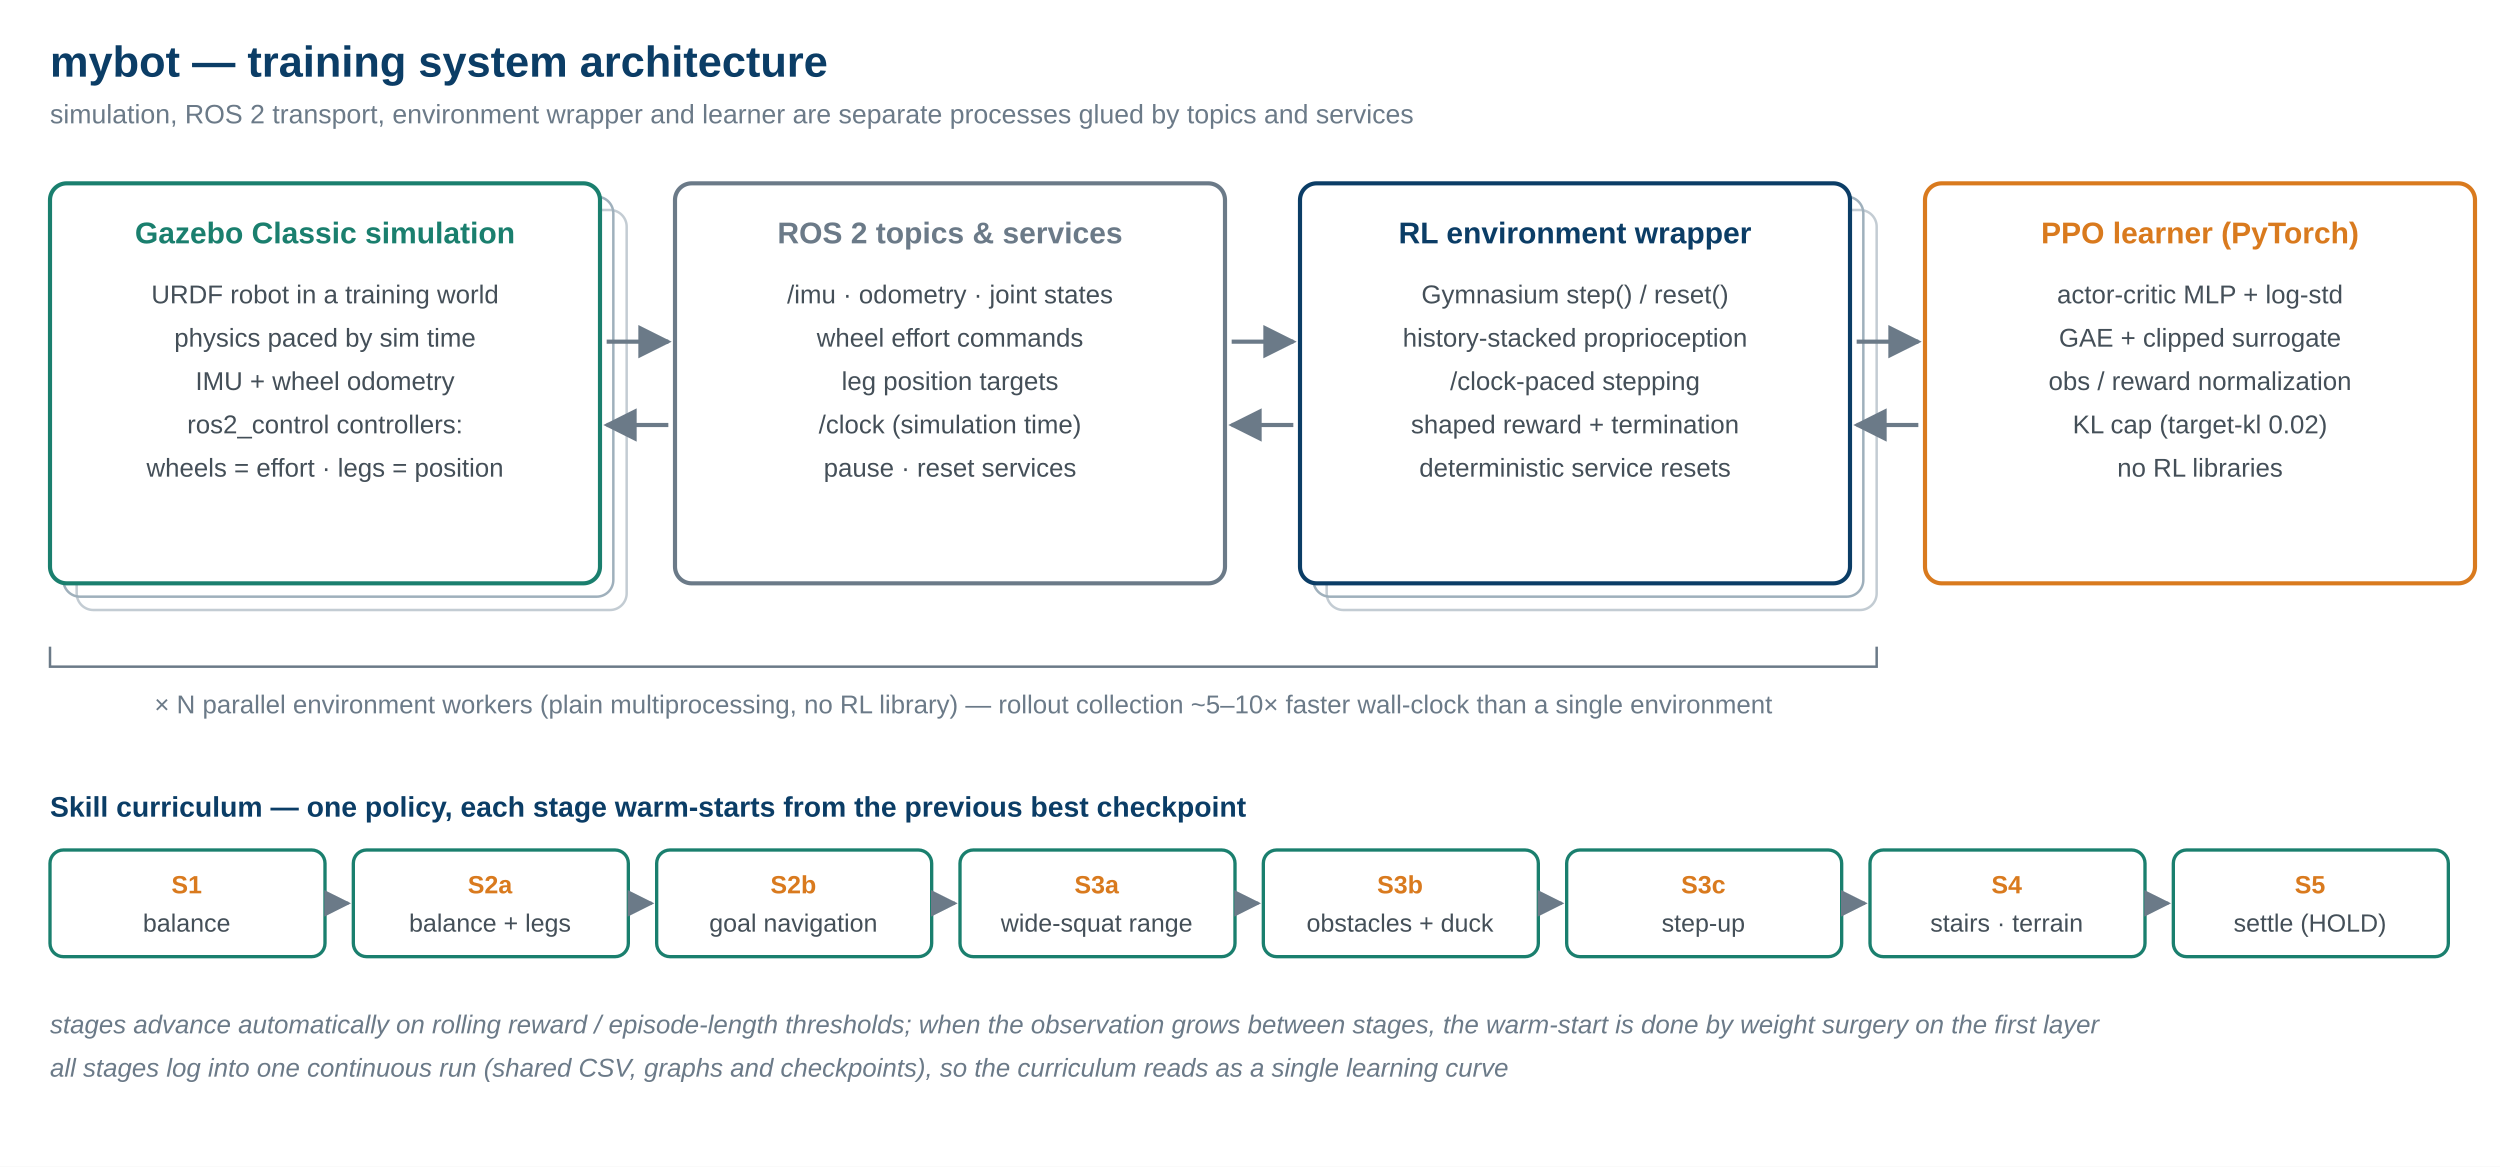
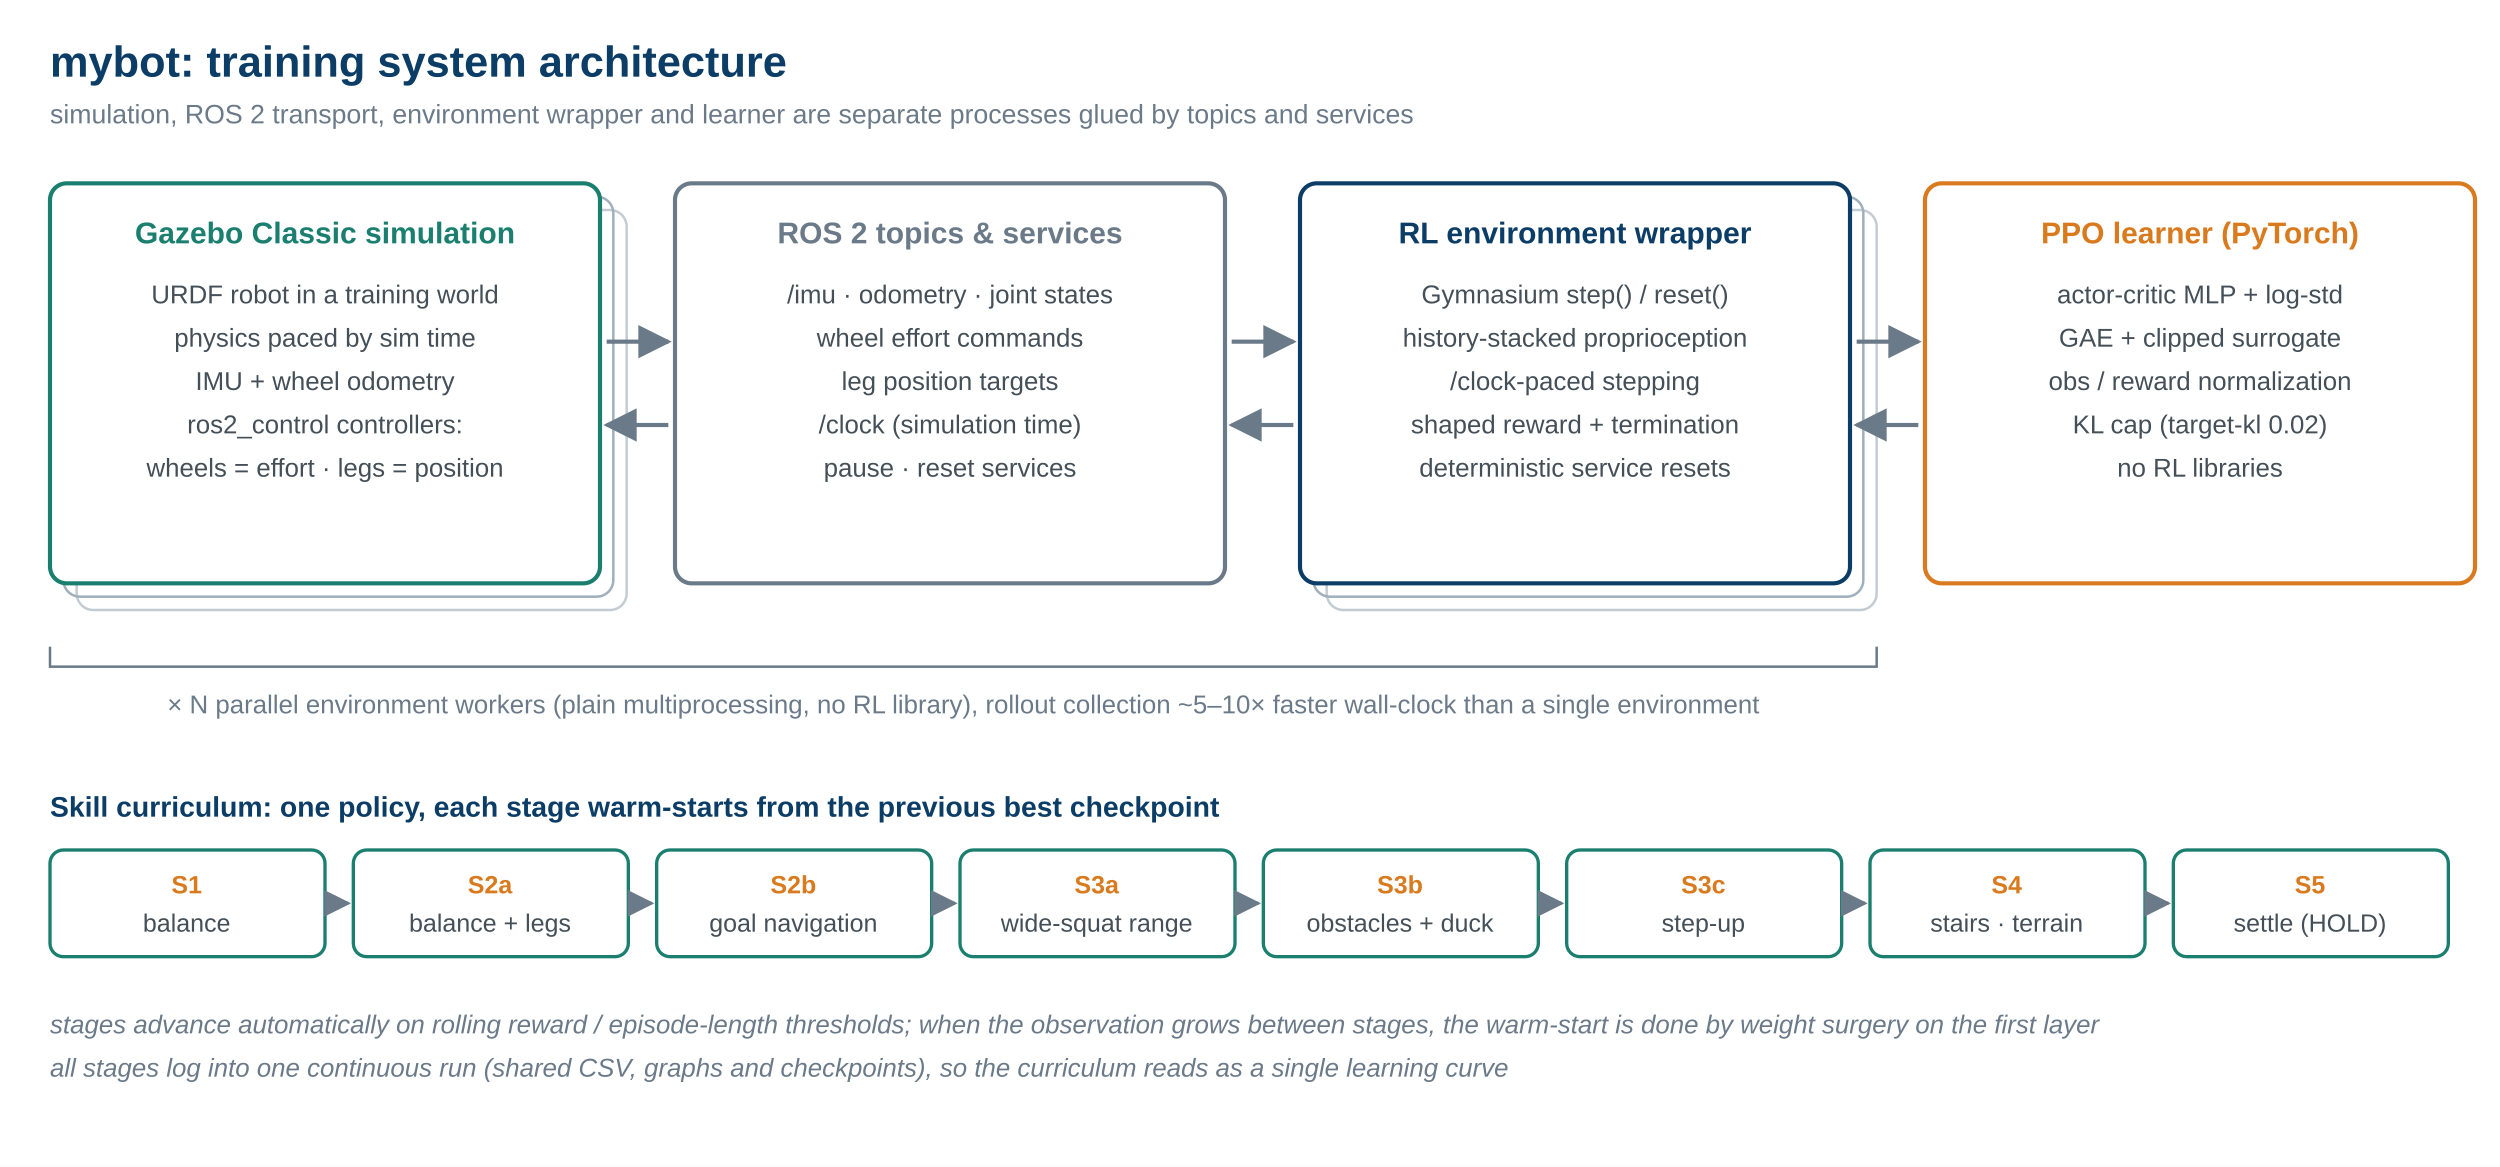
<svg xmlns="http://www.w3.org/2000/svg" viewBox="0 0 1500 700" width="1500" height="700" font-family="Segoe UI, Arial, sans-serif">
  <defs>
    <marker id="arr" viewBox="0 0 10 10" refX="9" refY="5" markerWidth="8" markerHeight="8" orient="auto-start-reverse">
      <path d="M0,0 L10,5 L0,10 z" fill="#6b7a88" />
    </marker>
  </defs>
  <rect x="0" y="0" width="1500" height="700" fill="#ffffff" />
-   <text x="30" y="46" font-size="26" font-weight="700" fill="#0b3d66">mybot — training system architecture</text>
+   <text x="30" y="46" font-size="26" font-weight="700" fill="#0b3d66">mybot: training system architecture</text>
  <text x="30" y="74" font-size="16" fill="#6b7a88">simulation, ROS 2 transport, environment wrapper and learner are separate processes glued by topics and services</text>
  <rect x="46" y="126" width="330" height="240" rx="10" fill="none" stroke="#c3ccd3" stroke-width="1.5" />
  <rect x="38" y="118" width="330" height="240" rx="10" fill="none" stroke="#9fb0bc" stroke-width="1.5" />
  <rect x="796" y="126" width="330" height="240" rx="10" fill="none" stroke="#c3ccd3" stroke-width="1.5" />
  <rect x="788" y="118" width="330" height="240" rx="10" fill="none" stroke="#9fb0bc" stroke-width="1.5" />
  <g>
    <rect x="30" y="110" width="330" height="240" rx="10" fill="#ffffff" stroke="#1a7f6e" stroke-width="2.5" />
    <text x="195" y="146" font-size="18" font-weight="700" fill="#1a7f6e" text-anchor="middle">Gazebo Classic simulation</text>
    <text x="195" y="182" font-size="15.5" fill="#444f58" text-anchor="middle">URDF robot in a training world</text>
    <text x="195" y="208" font-size="15.5" fill="#444f58" text-anchor="middle">physics paced by sim time</text>
    <text x="195" y="234" font-size="15.5" fill="#444f58" text-anchor="middle">IMU + wheel odometry</text>
    <text x="195" y="260" font-size="15.5" fill="#444f58" text-anchor="middle">ros2_control controllers:</text>
    <text x="195" y="286" font-size="15.5" fill="#444f58" text-anchor="middle">wheels = effort · legs = position</text>
  </g>
  <g>
    <rect x="405" y="110" width="330" height="240" rx="10" fill="#ffffff" stroke="#6b7a88" stroke-width="2.5" />
    <text x="570" y="146" font-size="18" font-weight="700" fill="#6b7a88" text-anchor="middle">ROS 2 topics &amp; services</text>
    <text x="570" y="182" font-size="15.5" fill="#444f58" text-anchor="middle">/imu · odometry · joint states</text>
    <text x="570" y="208" font-size="15.5" fill="#444f58" text-anchor="middle">wheel effort commands</text>
    <text x="570" y="234" font-size="15.5" fill="#444f58" text-anchor="middle">leg position targets</text>
    <text x="570" y="260" font-size="15.5" fill="#444f58" text-anchor="middle">/clock (simulation time)</text>
    <text x="570" y="286" font-size="15.5" fill="#444f58" text-anchor="middle">pause · reset services</text>
  </g>
  <g>
    <rect x="780" y="110" width="330" height="240" rx="10" fill="#ffffff" stroke="#0b3d66" stroke-width="2.5" />
    <text x="945" y="146" font-size="18" font-weight="700" fill="#0b3d66" text-anchor="middle">RL environment wrapper</text>
    <text x="945" y="182" font-size="15.5" fill="#444f58" text-anchor="middle">Gymnasium step() / reset()</text>
    <text x="945" y="208" font-size="15.5" fill="#444f58" text-anchor="middle">history-stacked proprioception</text>
    <text x="945" y="234" font-size="15.5" fill="#444f58" text-anchor="middle">/clock-paced stepping</text>
    <text x="945" y="260" font-size="15.5" fill="#444f58" text-anchor="middle">shaped reward + termination</text>
    <text x="945" y="286" font-size="15.5" fill="#444f58" text-anchor="middle">deterministic service resets</text>
  </g>
  <g>
    <rect x="1155" y="110" width="330" height="240" rx="10" fill="#ffffff" stroke="#d97a1e" stroke-width="2.5" />
    <text x="1320" y="146" font-size="18" font-weight="700" fill="#d97a1e" text-anchor="middle">PPO learner (PyTorch)</text>
    <text x="1320" y="182" font-size="15.5" fill="#444f58" text-anchor="middle">actor-critic MLP + log-std</text>
    <text x="1320" y="208" font-size="15.5" fill="#444f58" text-anchor="middle">GAE + clipped surrogate</text>
    <text x="1320" y="234" font-size="15.5" fill="#444f58" text-anchor="middle">obs / reward normalization</text>
    <text x="1320" y="260" font-size="15.5" fill="#444f58" text-anchor="middle">KL cap (target-kl 0.02)</text>
    <text x="1320" y="286" font-size="15.5" fill="#444f58" text-anchor="middle">no RL libraries</text>
  </g>
  <line x1="364" y1="205" x2="401" y2="205" stroke="#6b7a88" stroke-width="2.5" marker-end="url(#arr)" />
  <line x1="401" y1="255" x2="364" y2="255" stroke="#6b7a88" stroke-width="2.5" marker-end="url(#arr)" />
  <line x1="739" y1="205" x2="776" y2="205" stroke="#6b7a88" stroke-width="2.5" marker-end="url(#arr)" />
  <line x1="776" y1="255" x2="739" y2="255" stroke="#6b7a88" stroke-width="2.5" marker-end="url(#arr)" />
  <line x1="1114" y1="205" x2="1151" y2="205" stroke="#6b7a88" stroke-width="2.5" marker-end="url(#arr)" />
  <line x1="1151" y1="255" x2="1114" y2="255" stroke="#6b7a88" stroke-width="2.5" marker-end="url(#arr)" />
  <path d="M 30 388 L 30 400 L 1126 400 L 1126 388" fill="none" stroke="#6b7a88" stroke-width="1.5" />
-   <text x="578" y="428" font-size="15.5" fill="#6b7a88" text-anchor="middle">× N parallel environment workers (plain multiprocessing, no RL library) — rollout collection ~5–10× faster wall-clock than a single environment</text>
-   <text x="30" y="490" font-size="17" font-weight="700" fill="#0b3d66">Skill curriculum — one policy, each stage warm-starts from the previous best checkpoint</text>
+   <text x="578" y="428" font-size="15.5" fill="#6b7a88" text-anchor="middle">× N parallel environment workers (plain multiprocessing, no RL library), rollout collection ~5–10× faster wall-clock than a single environment</text>
+   <text x="30" y="490" font-size="17" font-weight="700" fill="#0b3d66">Skill curriculum: one policy, each stage warm-starts from the previous best checkpoint</text>
  <g>
    <rect x="30" y="510" width="165" height="64" rx="8" fill="#ffffff" stroke="#1a7f6e" stroke-width="2" />
    <text x="112" y="536" font-size="15" font-weight="700" fill="#d97a1e" text-anchor="middle">S1</text>
    <text x="112" y="559" font-size="15" fill="#444f58" text-anchor="middle">balance</text>
    <rect x="212" y="510" width="165" height="64" rx="8" fill="#ffffff" stroke="#1a7f6e" stroke-width="2" />
    <text x="294" y="536" font-size="15" font-weight="700" fill="#d97a1e" text-anchor="middle">S2a</text>
    <text x="294" y="559" font-size="15" fill="#444f58" text-anchor="middle">balance + legs</text>
    <rect x="394" y="510" width="165" height="64" rx="8" fill="#ffffff" stroke="#1a7f6e" stroke-width="2" />
    <text x="476" y="536" font-size="15" font-weight="700" fill="#d97a1e" text-anchor="middle">S2b</text>
    <text x="476" y="559" font-size="15" fill="#444f58" text-anchor="middle">goal navigation</text>
    <rect x="576" y="510" width="165" height="64" rx="8" fill="#ffffff" stroke="#1a7f6e" stroke-width="2" />
    <text x="658" y="536" font-size="15" font-weight="700" fill="#d97a1e" text-anchor="middle">S3a</text>
    <text x="658" y="559" font-size="15" fill="#444f58" text-anchor="middle">wide-squat range</text>
    <rect x="758" y="510" width="165" height="64" rx="8" fill="#ffffff" stroke="#1a7f6e" stroke-width="2" />
    <text x="840" y="536" font-size="15" font-weight="700" fill="#d97a1e" text-anchor="middle">S3b</text>
    <text x="840" y="559" font-size="15" fill="#444f58" text-anchor="middle">obstacles + duck</text>
    <rect x="940" y="510" width="165" height="64" rx="8" fill="#ffffff" stroke="#1a7f6e" stroke-width="2" />
    <text x="1022" y="536" font-size="15" font-weight="700" fill="#d97a1e" text-anchor="middle">S3c</text>
    <text x="1022" y="559" font-size="15" fill="#444f58" text-anchor="middle">step-up</text>
    <rect x="1122" y="510" width="165" height="64" rx="8" fill="#ffffff" stroke="#1a7f6e" stroke-width="2" />
    <text x="1204" y="536" font-size="15" font-weight="700" fill="#d97a1e" text-anchor="middle">S4</text>
    <text x="1204" y="559" font-size="15" fill="#444f58" text-anchor="middle">stairs · terrain</text>
    <rect x="1304" y="510" width="165" height="64" rx="8" fill="#ffffff" stroke="#1a7f6e" stroke-width="2" />
    <text x="1386" y="536" font-size="15" font-weight="700" fill="#d97a1e" text-anchor="middle">S5</text>
    <text x="1386" y="559" font-size="15" fill="#444f58" text-anchor="middle">settle (HOLD)</text>
  </g>
  <path d="M 197 542 l 12 0" stroke="#6b7a88" stroke-width="2" marker-end="url(#arr)" />
  <path d="M 379 542 l 12 0" stroke="#6b7a88" stroke-width="2" marker-end="url(#arr)" />
  <path d="M 561 542 l 12 0" stroke="#6b7a88" stroke-width="2" marker-end="url(#arr)" />
  <path d="M 743 542 l 12 0" stroke="#6b7a88" stroke-width="2" marker-end="url(#arr)" />
  <path d="M 925 542 l 12 0" stroke="#6b7a88" stroke-width="2" marker-end="url(#arr)" />
  <path d="M 1107 542 l 12 0" stroke="#6b7a88" stroke-width="2" marker-end="url(#arr)" />
  <path d="M 1289 542 l 12 0" stroke="#6b7a88" stroke-width="2" marker-end="url(#arr)" />
  <text x="30" y="620" font-size="15.5" font-style="italic" fill="#6b7a88">stages advance automatically on rolling reward / episode-length thresholds; when the observation grows between stages, the warm-start is done by weight surgery on the first layer</text>
  <text x="30" y="646" font-size="15.5" font-style="italic" fill="#6b7a88">all stages log into one continuous run (shared CSV, graphs and checkpoints), so the curriculum reads as a single learning curve</text>
</svg>
